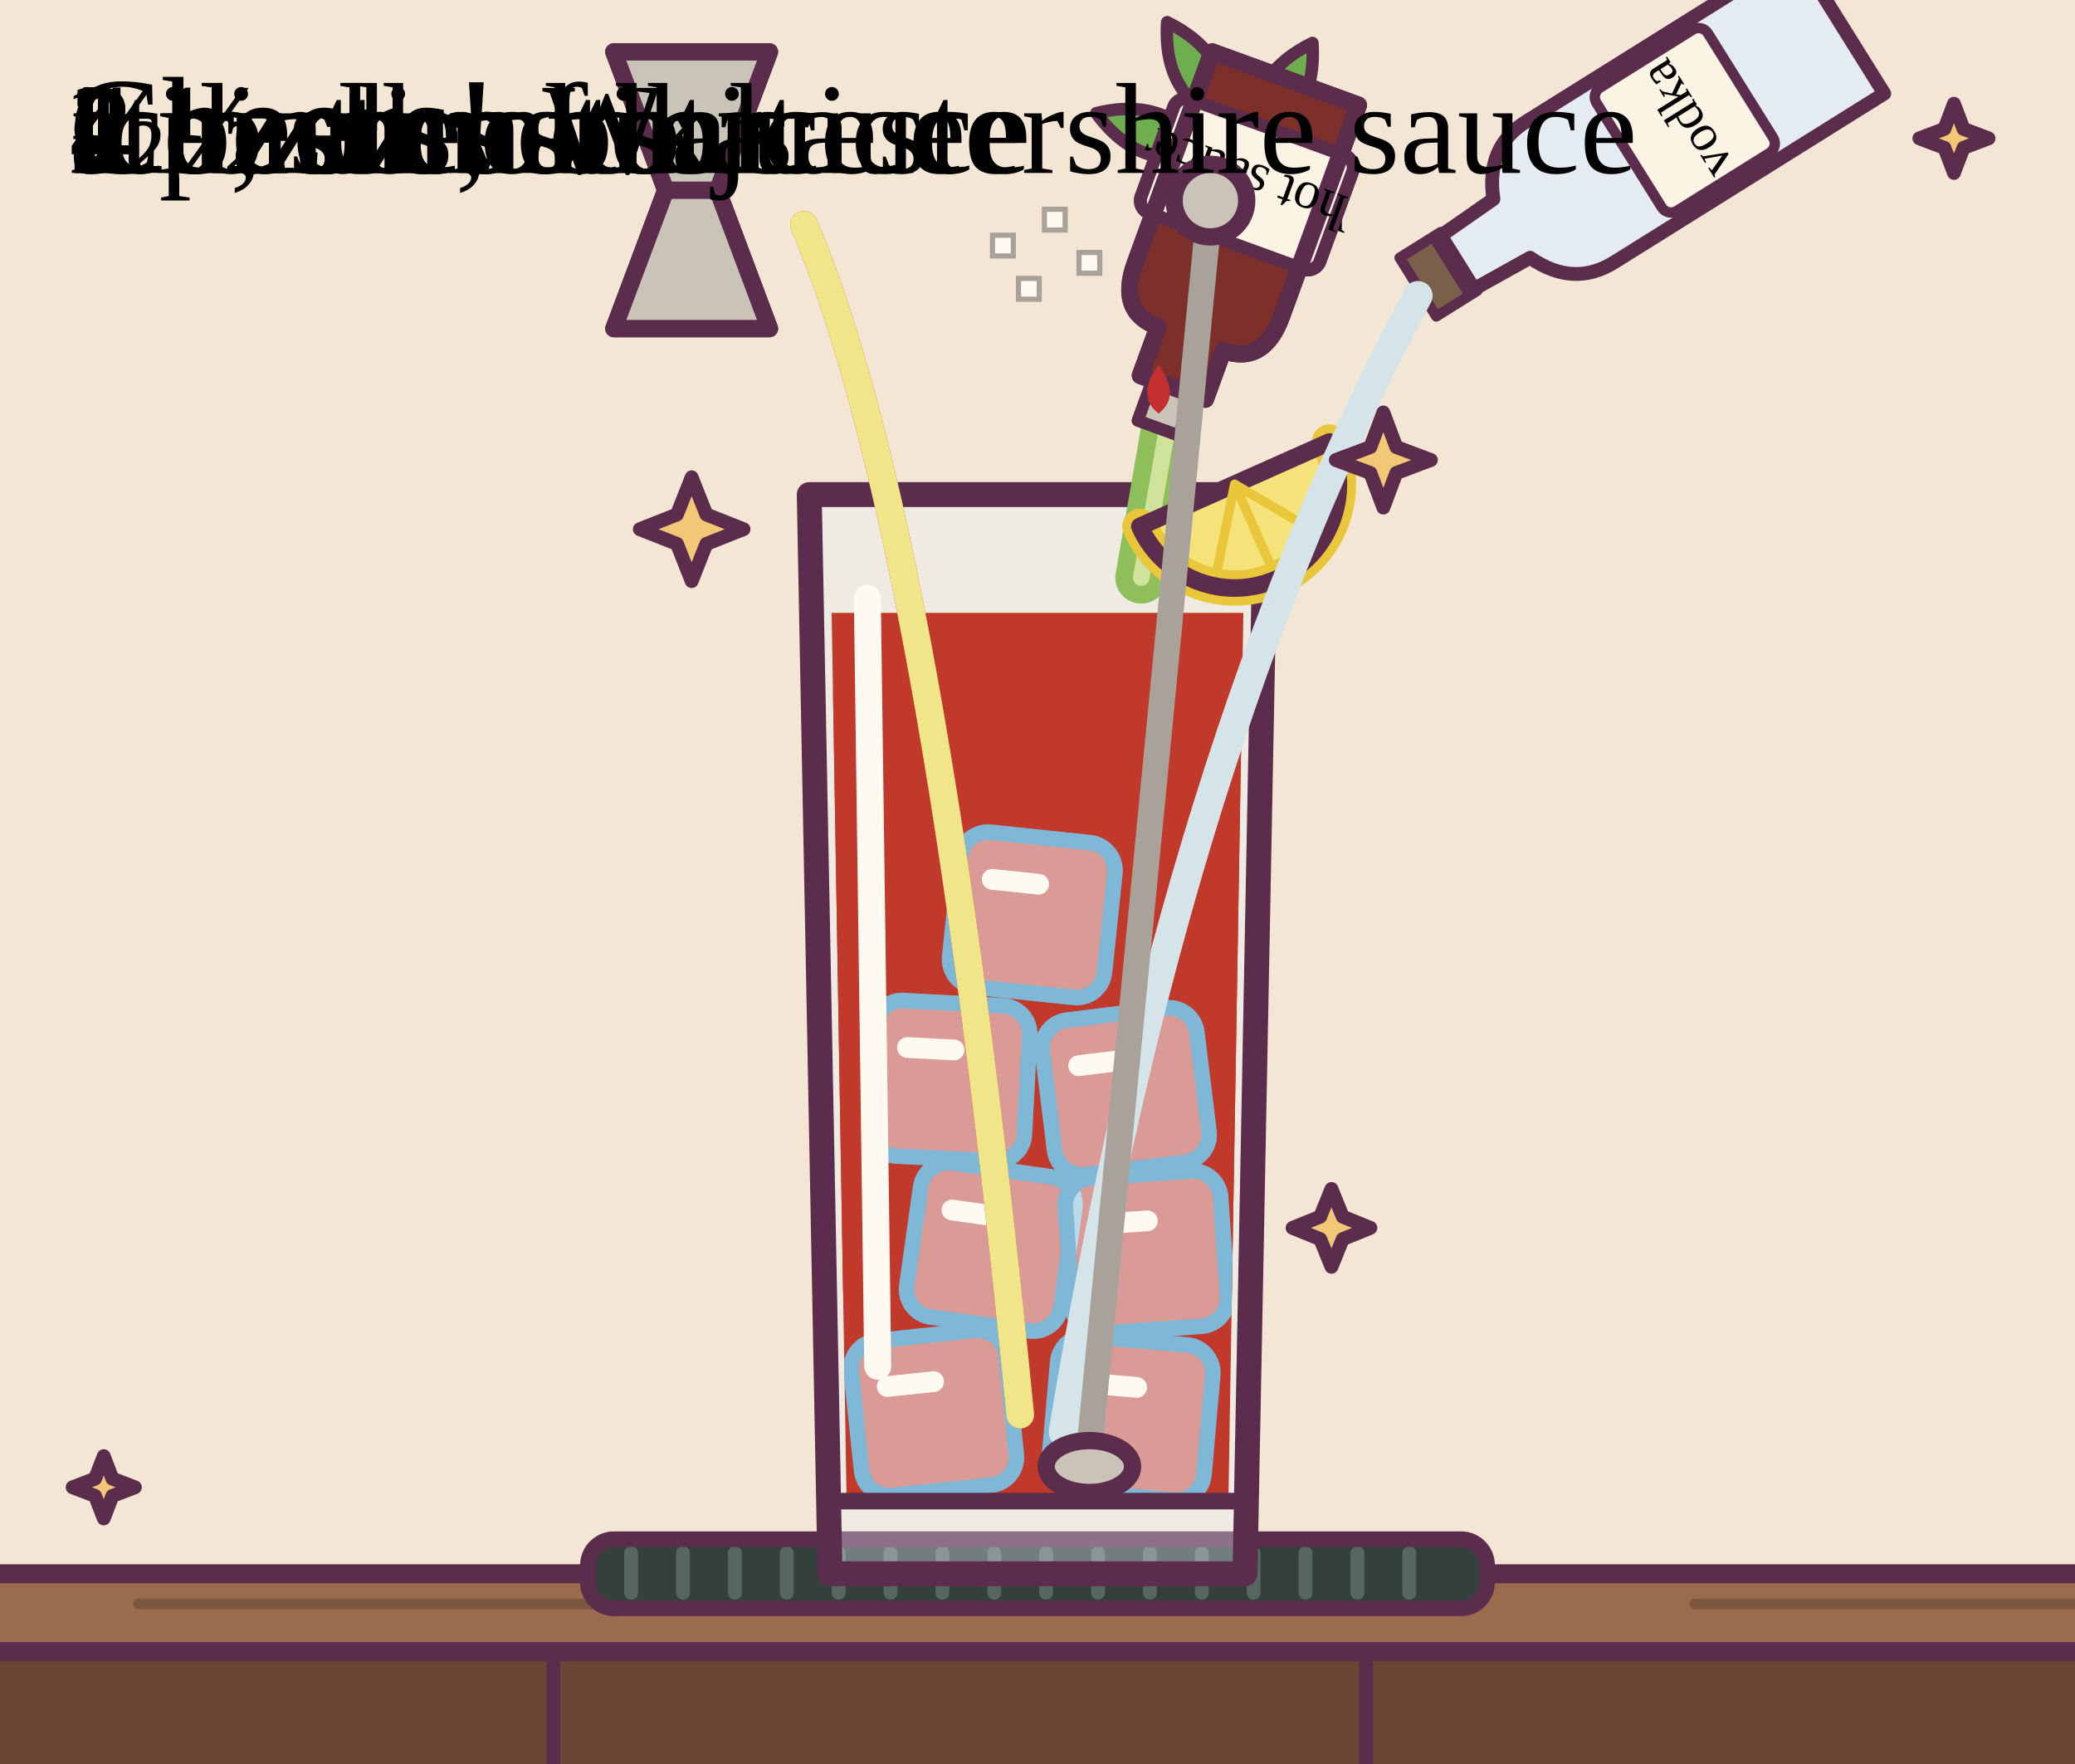
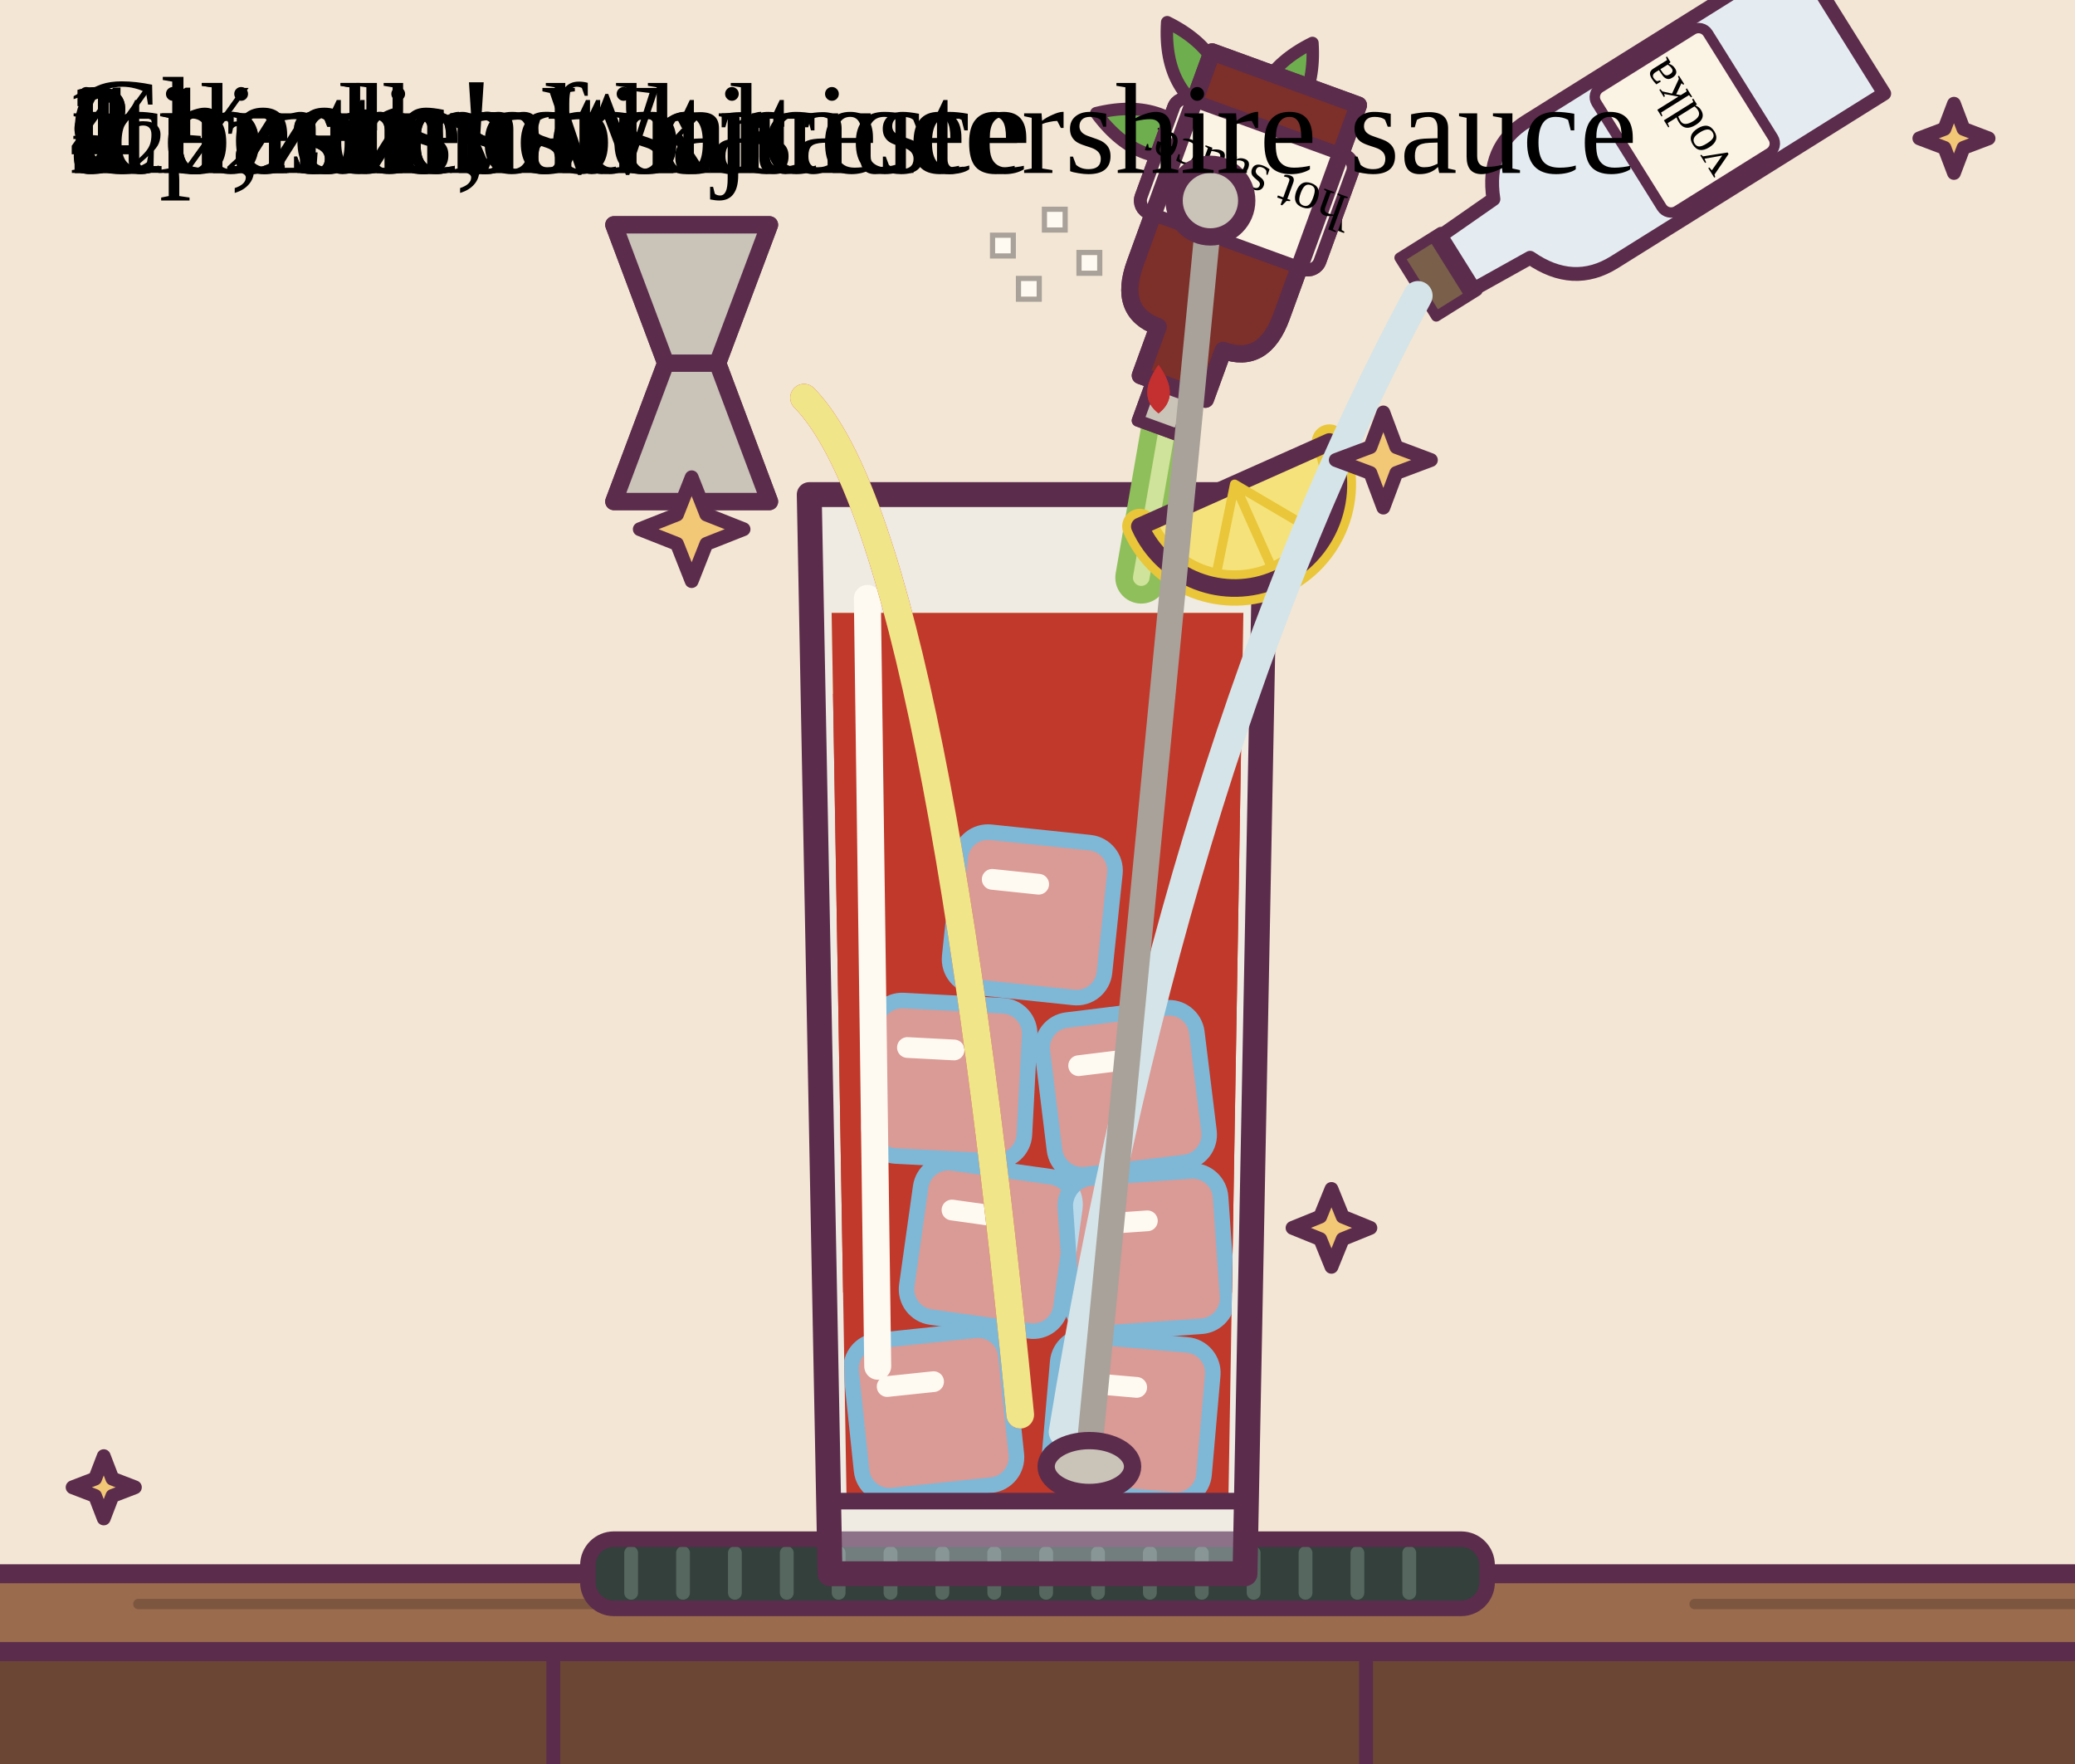
<svg viewBox="0 0 240 204" role="img" aria-label="How to make a Bloody Mary, step by step: Ice the glass. Fill a tall glass with ice. Vodka, tomato and lemon. Pour them in. Season it. Worcestershire, hot sauce, a pinch of salt and a grind of pepper. Stir, and taste. Then adjust: more spice, salt or lemon. Garnish. A celery stalk and a lemon wedge. Cheers!">
  <g transform="translate(-104 -14)">
    <g filter="url(#wash)">
      <rect x="0" y="0" width="400" height="236" fill="#f3e6d4" />
    </g>
    <rect x="0" y="196" width="400" height="40" fill="#6e4b39" />
    <g filter="url(#wash)">
      <rect x="0" y="196" width="400" height="9" fill="#9a6b4c" />
      <rect x="0" y="205" width="400" height="31" fill="#6b4634" />
    </g>
    <g filter="url(#crayon)" fill="none" stroke="#5b2c4c" stroke-width="2.2" stroke-linecap="round" stroke-linejoin="round">
      <path d="M0 196 H400 M0 205 H400" />
      <path d="M64 205 V236" stroke-width="1.6" />
      <path d="M168 205 V236" stroke-width="1.6" />
      <path d="M262 205 V236" stroke-width="1.6" />
      <path d="M352 205 V236" stroke-width="1.6" />
      <path d="M22 199.5 h38" stroke="#7d5640" stroke-width="1.2" />
      <path d="M120 199.5 h54" stroke="#7d5640" stroke-width="1.2" />
      <path d="M230 199.5 h30" stroke="#7d5640" stroke-width="1.2" />
      <path d="M300 199.5 h46" stroke="#7d5640" stroke-width="1.2" />
    </g>
    <rect x="172" y="192" width="104" height="8" rx="3" fill="#33403b" />
    <path d="M177 193.6 v4.6" stroke="#55675f" stroke-width="1.6" stroke-linecap="round" />
    <path d="M183 193.6 v4.6" stroke="#55675f" stroke-width="1.6" stroke-linecap="round" />
    <path d="M189 193.6 v4.6" stroke="#55675f" stroke-width="1.6" stroke-linecap="round" />
    <path d="M195 193.6 v4.6" stroke="#55675f" stroke-width="1.6" stroke-linecap="round" />
    <path d="M201 193.6 v4.6" stroke="#55675f" stroke-width="1.6" stroke-linecap="round" />
    <path d="M207 193.6 v4.6" stroke="#55675f" stroke-width="1.6" stroke-linecap="round" />
    <path d="M213 193.6 v4.6" stroke="#55675f" stroke-width="1.6" stroke-linecap="round" />
    <path d="M219 193.6 v4.6" stroke="#55675f" stroke-width="1.6" stroke-linecap="round" />
    <path d="M225 193.6 v4.6" stroke="#55675f" stroke-width="1.6" stroke-linecap="round" />
    <path d="M231 193.6 v4.6" stroke="#55675f" stroke-width="1.6" stroke-linecap="round" />
    <path d="M237 193.6 v4.6" stroke="#55675f" stroke-width="1.6" stroke-linecap="round" />
    <path d="M243 193.6 v4.6" stroke="#55675f" stroke-width="1.6" stroke-linecap="round" />
    <path d="M249 193.6 v4.6" stroke="#55675f" stroke-width="1.6" stroke-linecap="round" />
    <path d="M255 193.6 v4.6" stroke="#55675f" stroke-width="1.6" stroke-linecap="round" />
    <path d="M261 193.6 v4.6" stroke="#55675f" stroke-width="1.6" stroke-linecap="round" />
    <path d="M267 193.6 v4.6" stroke="#55675f" stroke-width="1.6" stroke-linecap="round" />
    <g filter="url(#crayon)" fill="none" stroke="#5b2c4c" stroke-width="2.6" stroke-linecap="round" stroke-linejoin="round">
      <rect x="172" y="192" width="104" height="8" rx="3" stroke-width="1.8" />
    </g>
    <g class="twinkle d2" style="transform-origin:330px 30px">
      <path d="M330 26 L331.1 28.9 L334 30 L331.1 31.1 L330 34 L328.9 31.1 L326 30 L328.9 28.9Z" fill="#f2c776" stroke="#5b2c4c" stroke-width="1.6" stroke-linejoin="round" />
    </g>
    <g class="twinkle d3" style="transform-origin:116px 186px">
      <path d="M116 182.4 L117 185 L119.6 186 L117 187 L116 189.6 L115 187 L112.4 186 L115 185Z" fill="#f2c776" stroke="#5b2c4c" stroke-width="1.6" stroke-linejoin="round" />
    </g>
    <g transform="translate(224 196) scale(1.2)">
      <g filter="url(#wash)">
        <path d="M-22 -104 L22 -104 L20 0 L-20 0Z" fill="#e7f1fb" opacity=".35" />
      </g>
      <g class="gc12">
        <clipPath id="bloody-mary-gl">
          <path d="M-20 -102 L20 -102 L18.4 -7 L-18.4 -7Z" />
        </clipPath>
        <g clip-path="url(#bloody-mary-gl)">
          <g filter="url(#wash)">
            <g class="band1" style="transform-origin:0px -5.5px">
              <rect x="-40" y="-27.7" width="80" height="22.2" fill="#eef2f4" />
            </g>
            <g class="band2" style="transform-origin:0px -27.1px">
              <rect x="-40" y="-85.4" width="80" height="58.3" fill="#c8402e" />
            </g>
            <g class="band3" style="transform-origin:0px -84.8px">
              <rect x="-40" y="-92.6" width="80" height="7.8" fill="#f1e58a" />
            </g>
          </g>
          <g class="mixd4">
            <g filter="url(#wash)">
              <rect x="-40" y="-92.6" width="80" height="87" fill="#c0392b" />
            </g>
          </g>
          <g filter="url(#wash)" />
          <g class="gice5">
            <g>
              <g transform="rotate(-6 -10 -15.5)">
                <g filter="url(#wash)">
                  <rect x="-17.5" y="-23" width="15" height="15" rx="2.7" fill="#f4fbff" opacity=".5" />
                </g>
                <g filter="url(#crayon)" fill="none" stroke="#5b2c4c" stroke-width="2.6" stroke-linecap="round" stroke-linejoin="round">
                  <rect x="-17.5" y="-23" width="15" height="15" rx="2.7" stroke="#7fb8d6" stroke-width="1.5" />
                  <path d="M-14.2 -18.5 h4.5" stroke="#fffaf1" stroke-width="2" />
                </g>
              </g>
            </g>
          </g>
          <g class="gice6">
            <g>
              <g transform="rotate(5 9 -15)">
                <g filter="url(#wash)">
                  <rect x="1.5" y="-22.5" width="15" height="15" rx="2.7" fill="#f4fbff" opacity=".5" />
                </g>
                <g filter="url(#crayon)" fill="none" stroke="#5b2c4c" stroke-width="2.6" stroke-linecap="round" stroke-linejoin="round">
                  <rect x="1.5" y="-22.5" width="15" height="15" rx="2.7" stroke="#7fb8d6" stroke-width="1.5" />
                  <path d="M4.8 -18 h4.5" stroke="#fffaf1" stroke-width="2" />
                </g>
              </g>
            </g>
          </g>
          <g class="gice7">
            <g>
              <g transform="rotate(8 -4.5 -31.5)">
                <g filter="url(#wash)">
                  <rect x="-12" y="-39" width="15" height="15" rx="2.7" fill="#f4fbff" opacity=".5" />
                </g>
                <g filter="url(#crayon)" fill="none" stroke="#5b2c4c" stroke-width="2.6" stroke-linecap="round" stroke-linejoin="round">
                  <rect x="-12" y="-39" width="15" height="15" rx="2.7" stroke="#7fb8d6" stroke-width="1.5" />
                  <path d="M-8.7 -34.5 h4.5" stroke="#fffaf1" stroke-width="2" />
                </g>
              </g>
            </g>
          </g>
          <g class="gice8">
            <g>
              <g transform="rotate(-4 10.5 -31)">
                <g filter="url(#wash)">
                  <rect x="3" y="-38.5" width="15" height="15" rx="2.7" fill="#f4fbff" opacity=".5" />
                </g>
                <g filter="url(#crayon)" fill="none" stroke="#5b2c4c" stroke-width="2.6" stroke-linecap="round" stroke-linejoin="round">
                  <rect x="3" y="-38.5" width="15" height="15" rx="2.7" stroke="#7fb8d6" stroke-width="1.5" />
                  <path d="M6.3 -34 h4.5" stroke="#fffaf1" stroke-width="2" />
                </g>
              </g>
            </g>
          </g>
          <g class="gice9">
            <g>
              <g transform="rotate(3 -8.5 -47.5)">
                <g filter="url(#wash)">
                  <rect x="-16" y="-55" width="15" height="15" rx="2.7" fill="#f4fbff" opacity=".5" />
                </g>
                <g filter="url(#crayon)" fill="none" stroke="#5b2c4c" stroke-width="2.6" stroke-linecap="round" stroke-linejoin="round">
                  <rect x="-16" y="-55" width="15" height="15" rx="2.7" stroke="#7fb8d6" stroke-width="1.5" />
                  <path d="M-12.7 -50.5 h4.5" stroke="#fffaf1" stroke-width="2" />
                </g>
              </g>
            </g>
          </g>
          <g class="gice10">
            <g>
              <g transform="rotate(-7 8.5 -46.5)">
                <g filter="url(#wash)">
                  <rect x="1" y="-54" width="15" height="15" rx="2.7" fill="#f4fbff" opacity=".5" />
                </g>
                <g filter="url(#crayon)" fill="none" stroke="#5b2c4c" stroke-width="2.6" stroke-linecap="round" stroke-linejoin="round">
                  <rect x="1" y="-54" width="15" height="15" rx="2.7" stroke="#7fb8d6" stroke-width="1.5" />
                  <path d="M4.3 -49.5 h4.5" stroke="#fffaf1" stroke-width="2" />
                </g>
              </g>
            </g>
          </g>
          <g class="gice11">
            <g>
              <g transform="rotate(6 -0.5 -63.5)">
                <g filter="url(#wash)">
                  <rect x="-8" y="-71" width="15" height="15" rx="2.7" fill="#f4fbff" opacity=".5" />
                </g>
                <g filter="url(#crayon)" fill="none" stroke="#5b2c4c" stroke-width="2.6" stroke-linecap="round" stroke-linejoin="round">
                  <rect x="-8" y="-71" width="15" height="15" rx="2.7" stroke="#7fb8d6" stroke-width="1.5" />
                  <path d="M-4.7 -66.5 h4.5" stroke="#fffaf1" stroke-width="2" />
                </g>
              </g>
            </g>
          </g>
        </g>
      </g>
      <g filter="url(#crayon)" fill="none" stroke="#5b2c4c" stroke-width="2.6" stroke-linecap="round" stroke-linejoin="round">
        <path d="M-22 -104 L22 -104 L20 0 L-20 0Z" stroke-width="2.4" />
        <path d="M-19.6 -7 H19.6" stroke-width="1.6" />
        <path d="M-16.4 -94 L-15.4 -20" stroke="#fffaf1" stroke-width="2.6" />
      </g>
      <g class="garn13">
        <g transform="translate(10 -96)">
          <g filter="url(#crayon)" fill="none" stroke="#5b2c4c" stroke-width="2.6" stroke-linecap="round" stroke-linejoin="round">
            <path d="M0 0 L8 -46" stroke="#8fbf5a" stroke-width="5" />
            <path d="M0 0 L8 -46" stroke="#cfe39a" stroke-width="1.6" />
          </g>
          <g transform="translate(8 -44) rotate(-30)">
            <g filter="url(#wash)">
              <path d="M0 0 Q4 -5 0 -11 Q-4 -5 0 0Z" fill="#6fae4f" />
            </g>
            <g filter="url(#crayon)" fill="none" stroke="#5b2c4c" stroke-width="2.6" stroke-linecap="round" stroke-linejoin="round">
              <path d="M0 0 Q4 -5 0 -11 Q-4 -5 0 0Z" stroke-width="1.2" />
            </g>
          </g>
          <g transform="translate(11 -42) rotate(30)">
            <g filter="url(#wash)">
              <path d="M0 0 Q4 -5 0 -11 Q-4 -5 0 0Z" fill="#6fae4f" />
            </g>
            <g filter="url(#crayon)" fill="none" stroke="#5b2c4c" stroke-width="2.6" stroke-linecap="round" stroke-linejoin="round">
              <path d="M0 0 Q4 -5 0 -11 Q-4 -5 0 0Z" stroke-width="1.2" />
            </g>
          </g>
          <g transform="translate(6 -41) rotate(-70)">
            <g filter="url(#wash)">
              <path d="M0 0 Q4 -5 0 -11 Q-4 -5 0 0Z" fill="#6fae4f" />
            </g>
            <g filter="url(#crayon)" fill="none" stroke="#5b2c4c" stroke-width="2.6" stroke-linecap="round" stroke-linejoin="round">
              <path d="M0 0 Q4 -5 0 -11 Q-4 -5 0 0Z" stroke-width="1.2" />
            </g>
          </g>
        </g>
        <g transform="translate(19 -105)">
          <g transform="rotate(-24)">
            <g filter="url(#wash)">
              <path d="M-10 0 A10 10 0 0 0 10 0Z" fill="#f6e27a" />
            </g>
            <g filter="url(#crayon)" fill="none" stroke="#5b2c4c" stroke-width="2.6" stroke-linecap="round" stroke-linejoin="round">
              <path d="M-10 0 A10 10 0 0 0 10 0" stroke="#e9c63a" stroke-width="3.4" />
              <path d="M-10 0 A10 10 0 0 0 10 0Z" stroke-width="1.7" />
              <path d="M0 0 L-5 7 M0 0 L0 8.6 M0 0 L5 7" stroke="#e9c63a" stroke-width=".9" />
            </g>
          </g>
        </g>
      </g>
    </g>
    <g class="btl15" style="transform-origin:268px 47.2px">
      <g transform="translate(268 47.2) rotate(-122)">
        <g transform="translate(0 57.6) scale(0.8)">
          <g filter="url(#wash)">
            <path d="M-12 0 L-12 -46 Q-12 -53 -5 -56 L-4.5 -66 L4.5 -66 L5 -56 Q12 -53 12 -46 L12 0Z" fill="#e4ecf1" />
            <rect x="-10.5" y="-36" width="21" height="19" rx="1.6" fill="#fbf3e3" />
            <path d="M-5 -72 h10 v7 h-10Z" fill="#7a5f4a" />
          </g>
          <g filter="url(#crayon)" fill="none" stroke="#5b2c4c" stroke-width="2.6" stroke-linecap="round" stroke-linejoin="round">
            <path d="M-12 0 L-12 -46 Q-12 -53 -5 -56 L-4.5 -66 L4.5 -66 L5 -56 Q12 -53 12 -46 L12 0Z" stroke-width="2" />
            <rect x="-10.5" y="-36" width="21" height="19" rx="1.6" stroke-width="1.5" />
            <path d="M-5 -72 h10 v7 h-10Z" stroke-width="1.5" />
          </g>
          <text class="letter" x="0" y="-23.8" font-size="7.6" text-anchor="middle" textLength="18" lengthAdjust="spacingAndGlyphs">vodka</text>
        </g>
      </g>
    </g>
    <g filter="url(#crayon)" fill="none" stroke="#5b2c4c" stroke-width="2.6" stroke-linecap="round" stroke-linejoin="round" class="pour16">
      <path d="M268 48.2 Q240 100.2 227 179.6" stroke="#d5e4e8" stroke-width="3.4" />
    </g>
-     <g class="jig18" style="transform-origin:184px 36px">
-       <g transform="translate(184 36)">
+     <g class="jig18" style="transform-origin:184px 56px">
+       <g transform="translate(184 56)">
        <g filter="url(#wash)">
          <path d="M-9 -16 L9 -16 L3 0 L9 16 L-9 16 L-3 0Z" fill="#c9c3b8" />
        </g>
        <g filter="url(#crayon)" fill="none" stroke="#5b2c4c" stroke-width="2.6" stroke-linecap="round" stroke-linejoin="round">
          <path d="M-9 -16 L9 -16 L3 0 L9 16 L-9 16 L-3 0Z M-3 0 H3" stroke-width="2" />
        </g>
      </g>
    </g>
    <g filter="url(#crayon)" fill="none" stroke="#5b2c4c" stroke-width="2.6" stroke-linecap="round" stroke-linejoin="round" class="pour19">
-       <path d="M197 40 Q212 75.2 222 177.6" stroke="#c8402e" stroke-width="3.2" />
-     </g>
-     <g class="jig21" style="transform-origin:184px 36px">
-       <g transform="translate(184 36)">
+       <path d="M197 60 Q212 75.2 222 177.6" stroke="#c8402e" stroke-width="3.2" />
+     </g>
+     <g class="jig21" style="transform-origin:184px 56px">
+       <g transform="translate(184 56)">
        <g filter="url(#wash)">
          <path d="M-9 -16 L9 -16 L3 0 L9 16 L-9 16 L-3 0Z" fill="#c9c3b8" />
        </g>
        <g filter="url(#crayon)" fill="none" stroke="#5b2c4c" stroke-width="2.6" stroke-linecap="round" stroke-linejoin="round">
          <path d="M-9 -16 L9 -16 L3 0 L9 16 L-9 16 L-3 0Z M-3 0 H3" stroke-width="2" />
        </g>
      </g>
    </g>
    <g filter="url(#crayon)" fill="none" stroke="#5b2c4c" stroke-width="2.6" stroke-linecap="round" stroke-linejoin="round" class="pour22">
-       <path d="M197 40 Q212 75.2 222 177.6" stroke="#f1e58a" stroke-width="3.2" />
+       <path d="M197 60 Q212 75.2 222 177.6" stroke="#f1e58a" stroke-width="3.2" />
    </g>
    <g class="dshw25">
      <g class="dsh24" style="transform-origin:246.5px 40px">
        <g transform="translate(246.5 40) rotate(200)">
          <g filter="url(#wash)">
            <path d="M-9 -8 Q-9 -14 -4 -14 L-4 -20 L4 -20 L4 -14 Q9 -14 9 -8 L9 18 L-9 18Z" fill="#7d2f2a" />
            <rect x="-11" y="-2" width="22" height="14" rx="1.5" fill="#fbf3e3" />
            <rect x="-2.5" y="-25" width="5" height="5" fill="#c9c3b8" />
          </g>
          <g filter="url(#crayon)" fill="none" stroke="#5b2c4c" stroke-width="2" stroke-linecap="round" stroke-linejoin="round">
            <path d="M-9 -8 Q-9 -14 -4 -14 L-4 -20 L4 -20 L4 -14 Q9 -14 9 -8 L9 18 L-9 18Z" />
            <rect x="-11" y="-2" width="22" height="14" rx="1.5" stroke-width="1.5" />
            <rect x="-2.5" y="-25" width="5" height="5" stroke-width="1.4" />
          </g>
          <text class="letter" x="0" y="7.6" font-size="6.2" text-anchor="middle" textLength="19" lengthAdjust="spacingAndGlyphs">Worcester</text>
        </g>
      </g>
    </g>
    <g class="drop26">
      <path d="M238 56.2 q-2.6 3.6 0 5.6 q2.6 -2 0 -5.6Z" fill="#5a2e14" />
    </g>
    <g class="drop27">
      <path d="M238 56.2 q-2.6 3.6 0 5.6 q2.6 -2 0 -5.6Z" fill="#5a2e14" />
    </g>
    <g class="dshw30">
      <g class="dsh29" style="transform-origin:246.5px 40px">
        <g transform="translate(246.5 40) rotate(200)">
          <g filter="url(#wash)">
            <path d="M-9 -8 Q-9 -14 -4 -14 L-4 -20 L4 -20 L4 -14 Q9 -14 9 -8 L9 18 L-9 18Z" fill="#7d2f2a" />
            <rect x="-11" y="-2" width="22" height="14" rx="1.5" fill="#fbf3e3" />
            <rect x="-2.5" y="-25" width="5" height="5" fill="#c9c3b8" />
          </g>
          <g filter="url(#crayon)" fill="none" stroke="#5b2c4c" stroke-width="2" stroke-linecap="round" stroke-linejoin="round">
            <path d="M-9 -8 Q-9 -14 -4 -14 L-4 -20 L4 -20 L4 -14 Q9 -14 9 -8 L9 18 L-9 18Z" />
            <rect x="-11" y="-2" width="22" height="14" rx="1.5" stroke-width="1.5" />
            <rect x="-2.5" y="-25" width="5" height="5" stroke-width="1.4" />
          </g>
          <text class="letter" x="0" y="7.6" font-size="6.2" text-anchor="middle" textLength="19" lengthAdjust="spacingAndGlyphs">hot sauce</text>
        </g>
      </g>
    </g>
    <g class="drop31">
      <path d="M238 56.2 q-2.6 3.6 0 5.6 q2.6 -2 0 -5.6Z" fill="#c42f2f" />
    </g>
    <g class="drop32">
      <path d="M238 56.2 q-2.6 3.6 0 5.6 q2.6 -2 0 -5.6Z" fill="#c42f2f" />
    </g>
    <g class="salt34">
      <rect x="218.8" y="41.2" width="2.4" height="2.4" fill="#fffaf1" stroke="#a9a29a" stroke-width=".6" />
    </g>
    <g class="salt35">
      <rect x="224.8" y="38.2" width="2.4" height="2.4" fill="#fffaf1" stroke="#a9a29a" stroke-width=".6" />
    </g>
    <g class="salt36">
      <rect x="228.8" y="43.2" width="2.4" height="2.4" fill="#fffaf1" stroke="#a9a29a" stroke-width=".6" />
    </g>
    <g class="salt37">
      <rect x="221.8" y="46.2" width="2.4" height="2.4" fill="#fffaf1" stroke="#a9a29a" stroke-width=".6" />
    </g>
    <g class="spnw40">
      <g class="spn39" style="transform-origin:230px 181.6px">
        <g filter="url(#crayon)" fill="none" stroke="#5b2c4c" stroke-width="2" stroke-linecap="round" stroke-linejoin="round">
          <path d="M244 37.2 L230 181.6" stroke="#a9a29a" stroke-width="3" />
          <circle cx="244" cy="37.2" r="4.2" fill="#c9c3b8" />
          <ellipse cx="230" cy="183.6" rx="5" ry="3" fill="#c9c3b8" />
        </g>
      </g>
    </g>
    <g class="cheer43">
      <g class="twinkle" style="transform-origin:184px 75.2px">
        <path d="M184 69.2 L185.7 73.5 L190 75.2 L185.7 76.9 L184 81.2 L182.3 76.9 L178 75.2 L182.3 73.5Z" fill="#f2c776" stroke="#5b2c4c" stroke-width="1.6" stroke-linejoin="round" />
      </g>
      <g class="twinkle d2" style="transform-origin:264px 67.2px">
        <path d="M264 61.7 L265.5 65.7 L269.5 67.2 L265.5 68.7 L264 72.7 L262.5 68.7 L258.5 67.2 L262.5 65.7Z" fill="#f2c776" stroke="#5b2c4c" stroke-width="1.6" stroke-linejoin="round" />
      </g>
      <g class="twinkle d3" style="transform-origin:258px 156px">
        <path d="M258 151.5 L259.3 154.7 L262.5 156 L259.3 157.3 L258 160.5 L256.7 157.3 L253.5 156 L256.7 154.7Z" fill="#f2c776" stroke="#5b2c4c" stroke-width="1.6" stroke-linejoin="round" />
      </g>
    </g>
    <text class="letter cap14" x="112" y="34" font-size="15">ice</text>
    <text class="letter cap17" x="112" y="34" font-size="15">1 ½ oz vodka</text>
    <text class="letter cap20" x="112" y="34" font-size="15">4 oz tomato juice</text>
    <text class="letter cap23" x="112" y="34" font-size="15">½ oz lemon</text>
    <text class="letter cap28" x="112" y="34" font-size="15">2 dashes Worcestershire sauce</text>
    <text class="letter cap33" x="112" y="34" font-size="15">2 dashes hot sauce</text>
    <text class="letter cap38" x="112" y="34" font-size="15">a pinch of salt</text>
    <text class="letter cap41" x="112" y="34" font-size="15">stir, stir, stir</text>
    <text class="letter cap42" x="112" y="34" font-size="16">Cheers!</text>
  </g>
</svg>
